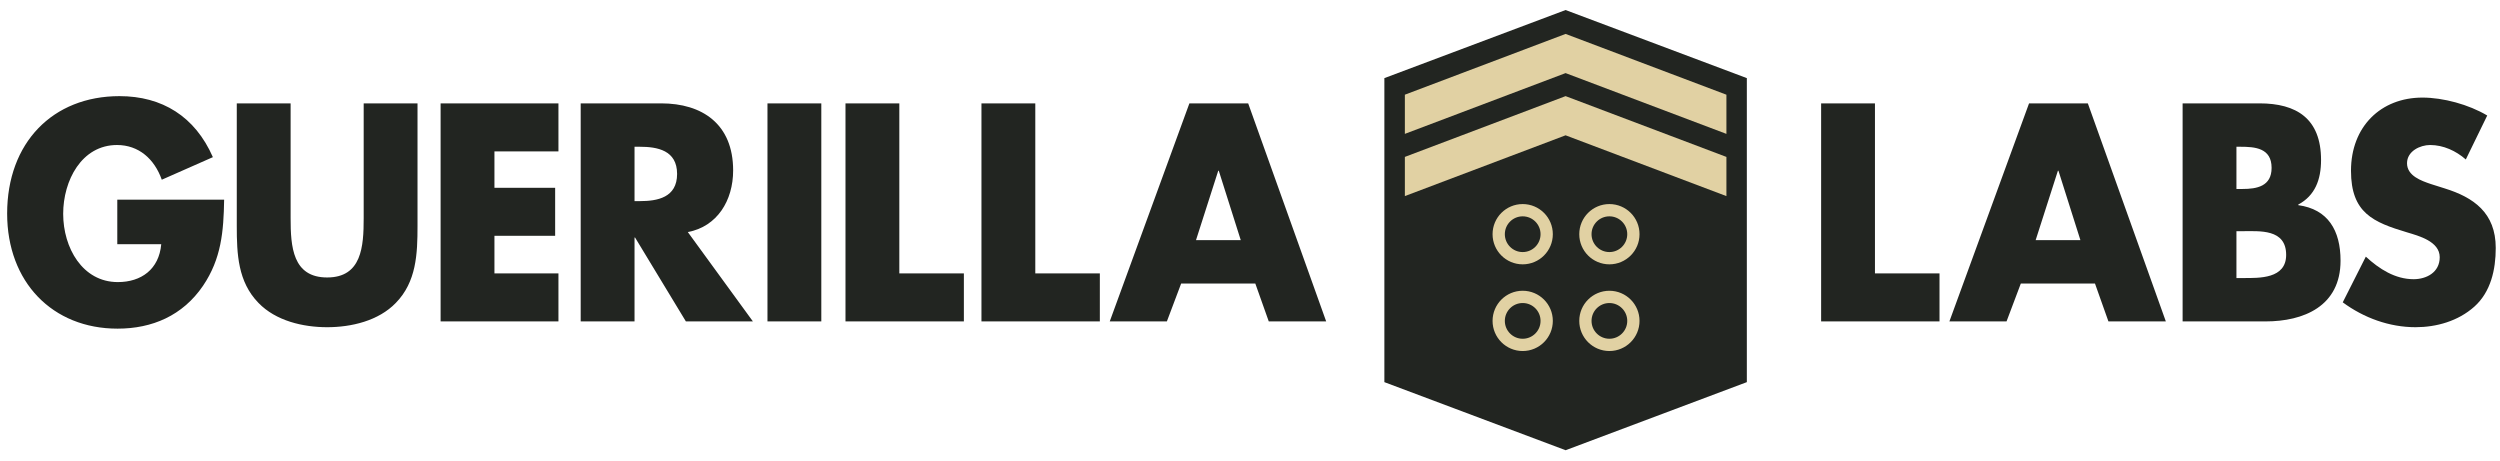
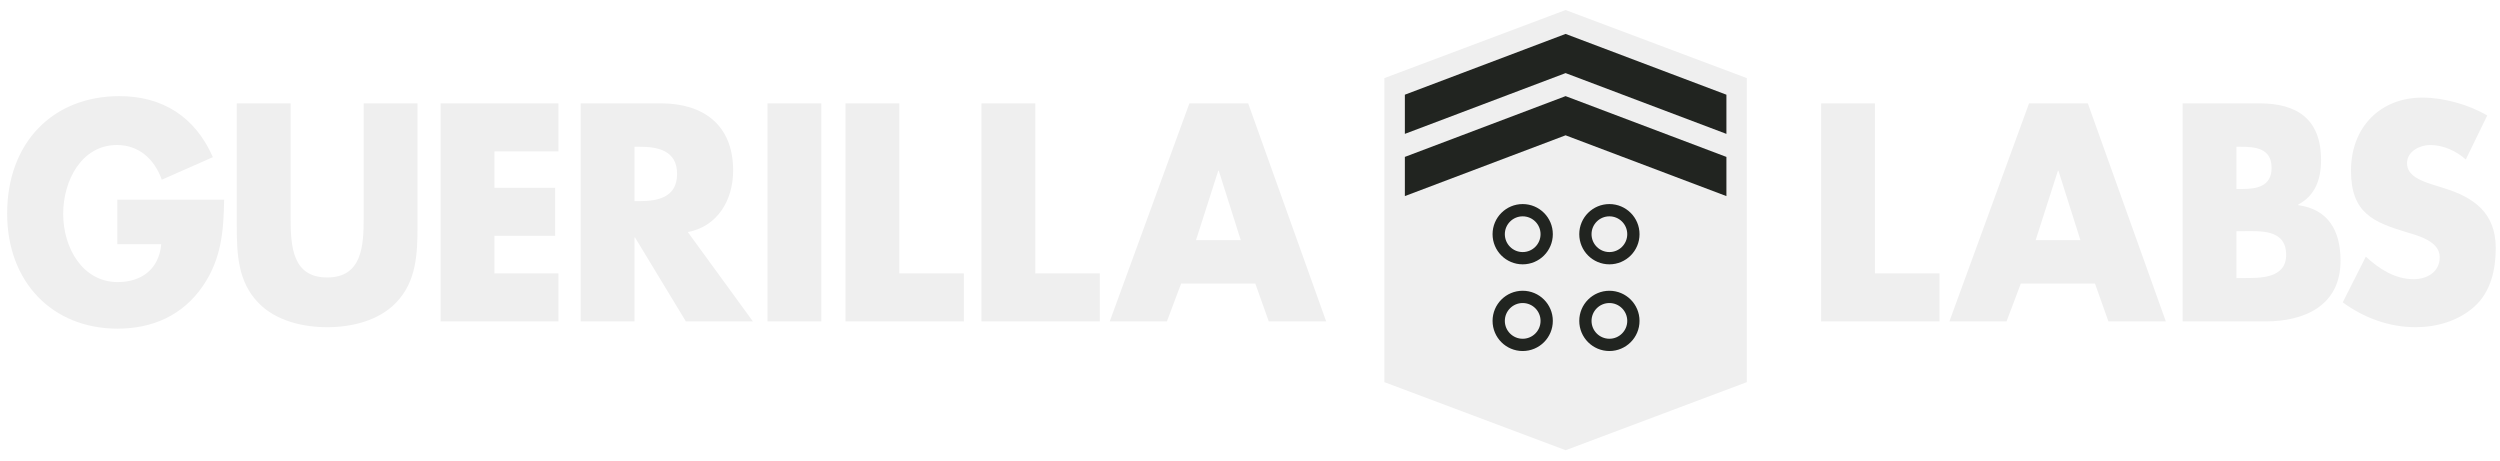
<svg xmlns="http://www.w3.org/2000/svg" width="407.333" height="75">
-   <polygon fill="#222521" points="284.618,12.728 255.085,1.634 225.56,12.728 225.56,62.263 255.092,73.356 284.618,62.263" />
-   <g stroke="#E1D1A3" stroke-width="2" stroke-miterlimit="10" fill="none">
+   <polygon fill="#EFEFEF" points="284.618,12.728 255.085,1.634 225.56,12.728 225.56,62.263 255.092,73.356 284.618,62.263" />
+   <g stroke="#212420" stroke-width="2" stroke-miterlimit="10" fill="none">
    <path d="M252.007 38.157c0-2.159-1.751-3.908-3.911-3.908-2.156 0-3.908 1.749-3.908 3.908 0 2.162 1.752 3.912 3.908 3.912 2.16 0 3.911-1.75 3.911-3.912zM266.133 38.157c0-2.159-1.75-3.908-3.909-3.908-2.161 0-3.909 1.749-3.909 3.908 0 2.162 1.748 3.912 3.909 3.912 2.159 0 3.909-1.75 3.909-3.912z" />
    <circle cx="262.224" cy="52.284" r="3.909" />
    <path d="M252.007 52.284c0-2.16-1.751-3.91-3.911-3.91-2.156 0-3.908 1.75-3.908 3.91s1.752 3.91 3.908 3.91c2.16 0 3.911-1.75 3.911-3.91z" />
  </g>
-   <polygon fill="#E1D1A3" points="281.29,15.431 255.085,5.527 228.899,15.429 228.899,21.812 255.085,11.91 281.29,21.815" />
-   <polygon fill="#E1D1A3" points="281.29,25.567 255.085,15.662 228.899,25.564 228.899,31.949 255.085,22.046 281.29,31.952" />
-   <g fill="#222521">
+   <polygon fill="#212420" points="281.29,15.431 255.085,5.527 228.899,15.429 228.899,21.812 255.085,11.91 281.29,21.815" />
+   <polygon fill="#212420" points="281.29,25.567 255.085,15.662 228.899,25.564 228.899,31.949 255.085,22.046 281.29,31.952" />
+   <g fill="#EFEFEF">
    <path d="M305.493 44.548h10.518v7.822h-19.289v-35.528h8.771v27.706zM329.258 46.197l-2.327 6.173h-9.31l12.979-35.528h9.577l12.711 35.528h-9.354l-2.192-6.173h-12.084zm6.131-18.376h-.089l-3.626 11.309h7.295l-3.58-11.309zM355.62 52.37v-35.528h12.531c5.997 0 10.025 2.45 10.025 9.235 0 3.204-.985 5.795-3.715 7.256v.094c4.833.66 6.892 4.099 6.892 9.047 0 7.444-6.042 9.895-12.218 9.895h-13.515zm8.771-21.58h.984c2.328 0 4.744-.424 4.744-3.44 0-3.251-2.729-3.439-5.102-3.439h-.627v6.879zm0 14.512h1.119c2.596 0 6.981.142 6.981-3.77 0-4.287-4.341-3.863-7.205-3.863h-.896v7.633zM401.762 25.983c-1.611-1.414-3.67-2.356-5.818-2.356-1.611 0-3.76.99-3.76 2.968 0 2.073 2.372 2.875 3.894 3.393l2.237.707c4.699 1.461 8.324 3.958 8.324 9.706 0 3.534-.805 7.162-3.49 9.565-2.641 2.356-6.176 3.346-9.577 3.346-4.252 0-8.414-1.508-11.86-4.052l3.76-7.445c2.193 2.026 4.789 3.676 7.787 3.676 2.059 0 4.252-1.084 4.252-3.582 0-2.591-3.446-3.486-5.326-4.052-5.504-1.649-9.13-3.157-9.13-10.036 0-7.209 4.878-11.921 11.636-11.921 3.402 0 7.564 1.131 10.562 2.921l-3.491 7.162z" />
  </g>
-   <g fill="#222521">
+   <g fill="#EFEFEF">
    <path d="M36.519 32.533c-.089 5.183-.447 9.612-3.446 14.041-3.312 4.854-8.279 6.974-13.918 6.974-10.607 0-17.991-7.586-17.991-18.753 0-11.544 7.429-19.131 18.304-19.131 6.937 0 12.308 3.299 15.217 9.942l-8.324 3.675c-1.208-3.393-3.76-5.654-7.295-5.654-5.773 0-8.772 5.795-8.772 11.214 0 5.513 3.133 11.12 8.906 11.12 3.804 0 6.713-2.073 7.071-6.173h-7.161v-7.256h17.409zM68.027 16.842v19.979c0 4.571-.179 9.094-3.536 12.534-2.819 2.922-7.25 3.958-11.188 3.958-3.938 0-8.369-1.036-11.188-3.958-3.356-3.439-3.536-7.963-3.536-12.534v-19.979h8.772v18.707c0 4.617.313 9.659 5.952 9.659s5.953-5.042 5.953-9.659v-18.707h8.771zM80.561 24.664v5.937h9.891v7.822h-9.891v6.125h10.428v7.822h-19.2v-35.528h19.2v7.822h-10.428zM122.674 52.37h-10.92l-8.279-13.664h-.089v13.664h-8.772v-35.528h13.113c6.668 0 11.726 3.345 11.726 10.932 0 4.9-2.596 9.141-7.384 10.037l10.605 14.559zm-19.288-19.601h.85c2.864 0 6.086-.565 6.086-4.429s-3.222-4.429-6.086-4.429h-.85v8.858zM133.819 52.37h-8.772v-35.528h8.772v35.528zM146.53 44.548h10.517v7.822h-19.289v-35.528h8.772v27.706zM168.684 44.548h10.517v7.822h-19.289v-35.528h8.772v27.706zM192.449 46.197l-2.327 6.173h-9.309l12.979-35.528h9.577l12.71 35.528h-9.354l-2.193-6.173h-12.083zm6.131-18.376h-.089l-3.625 11.309h7.295l-3.581-11.309z" />
  </g>
</svg>
